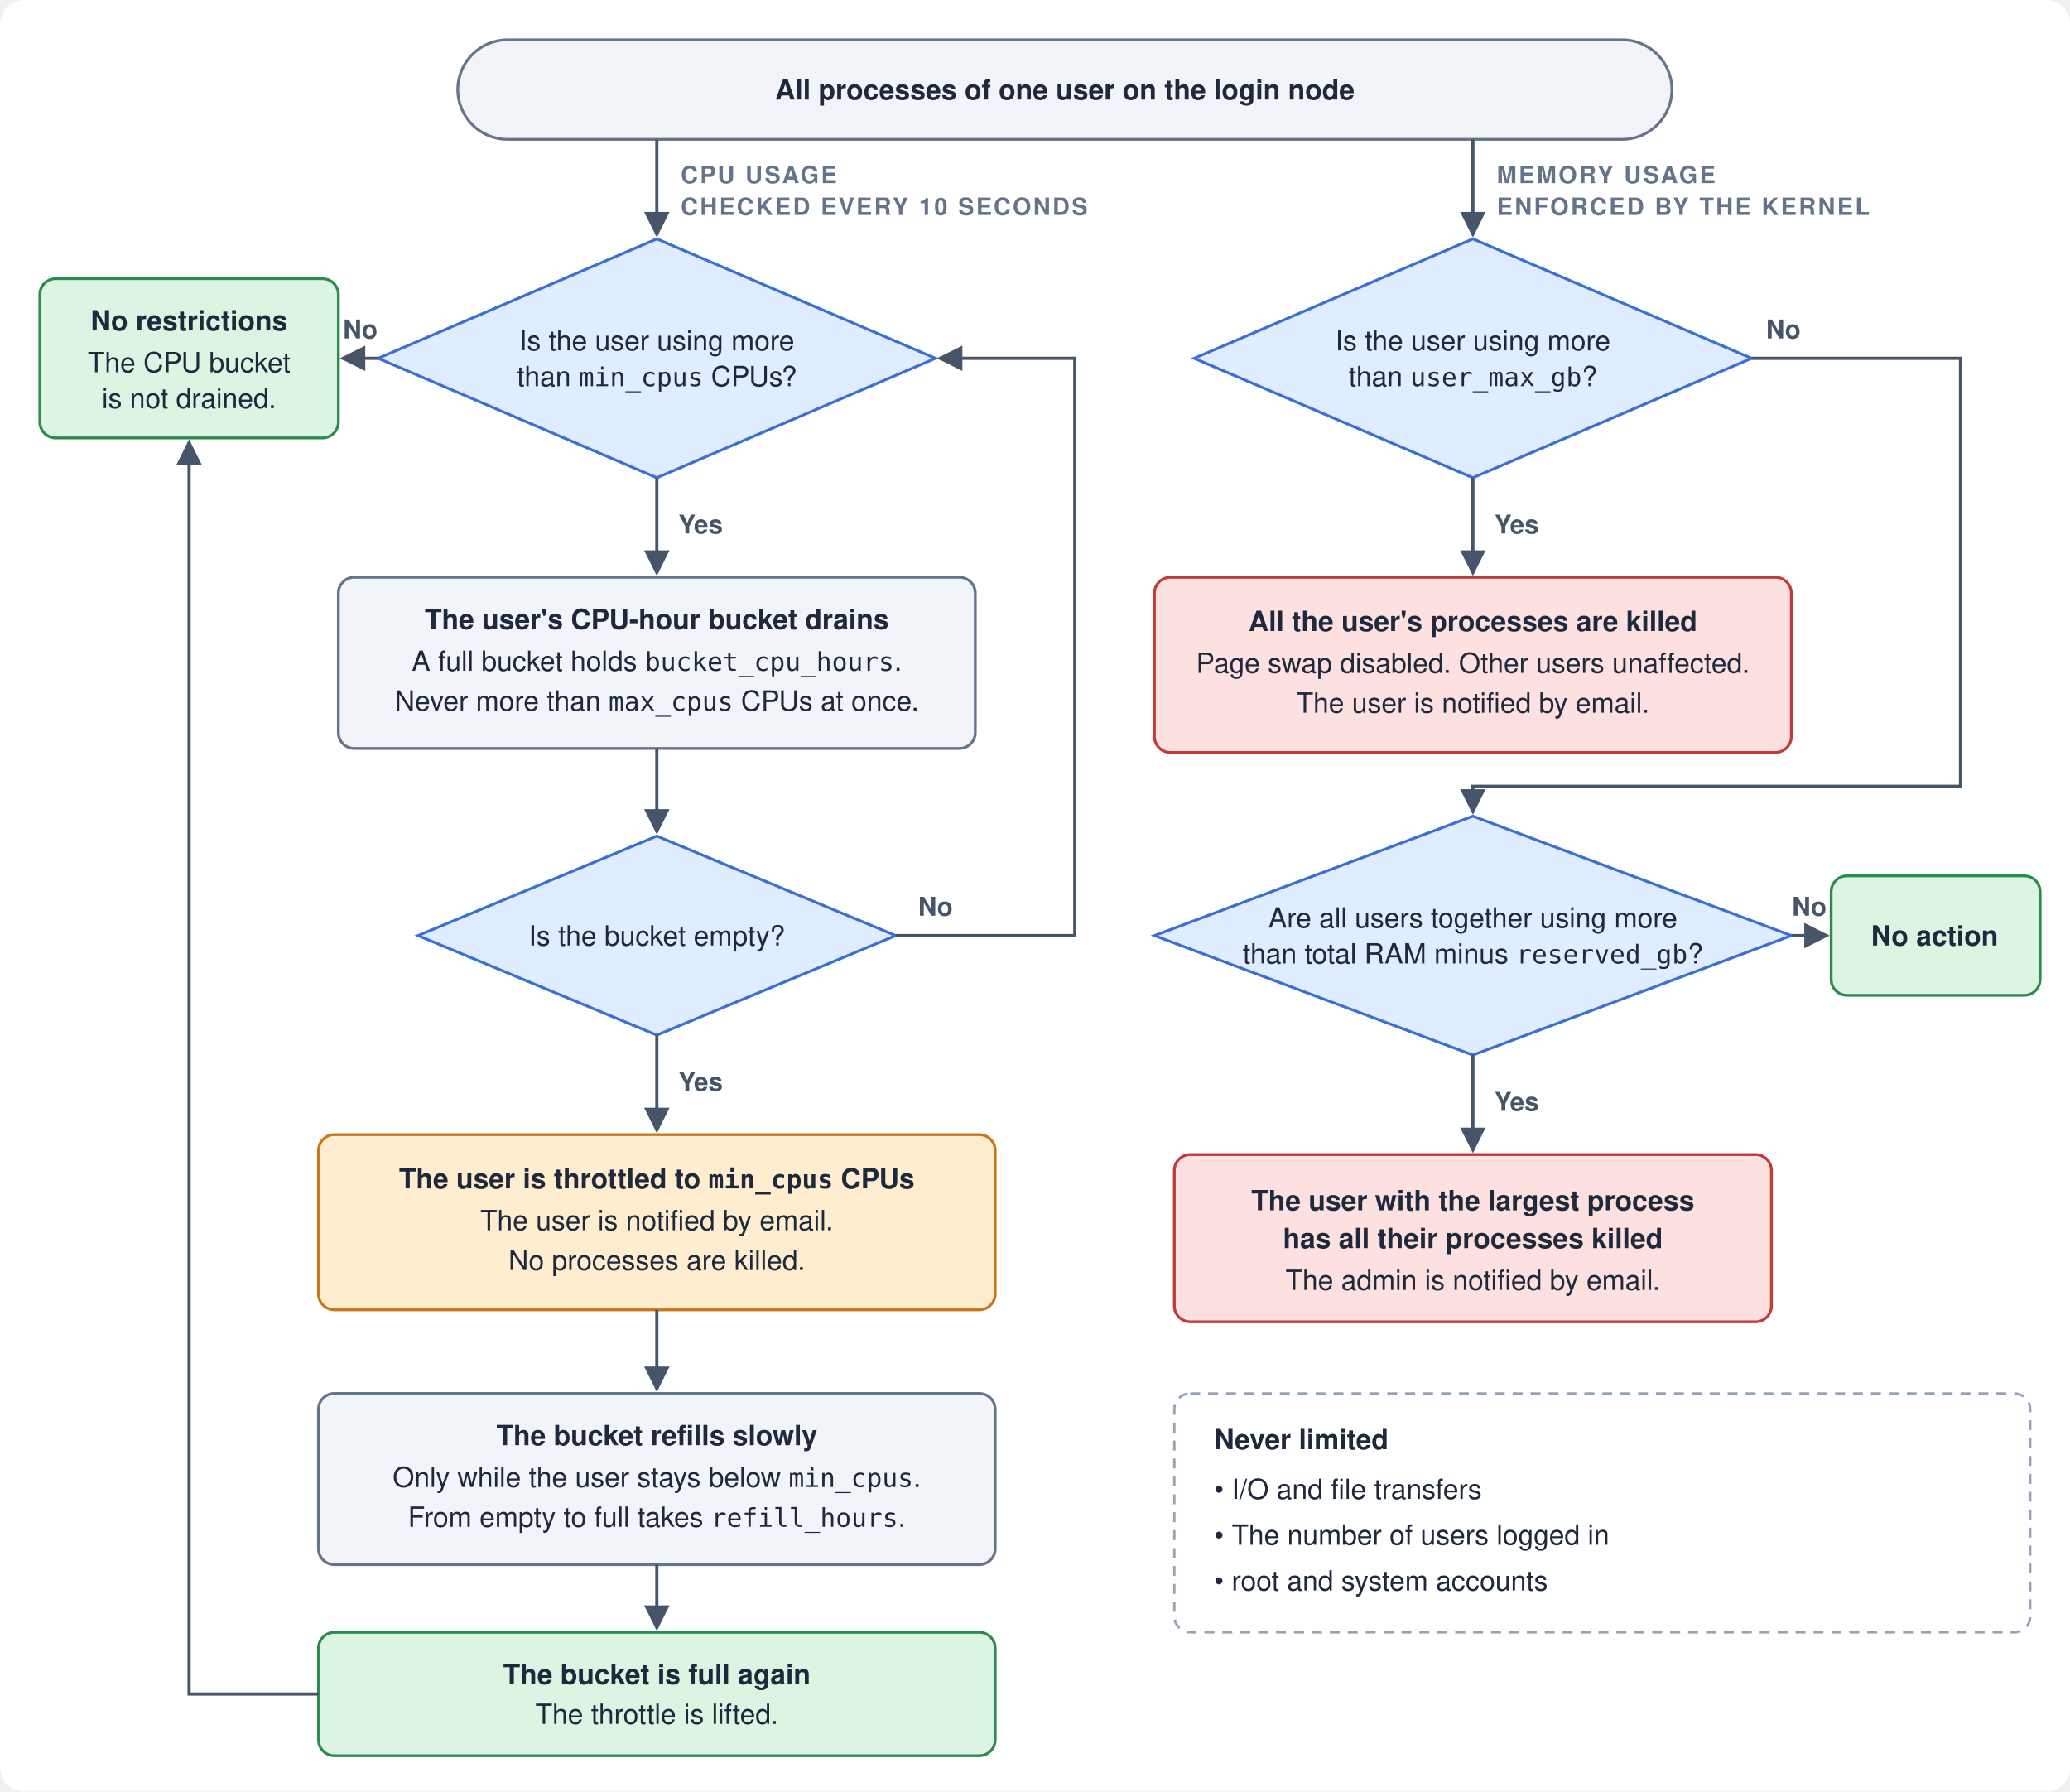
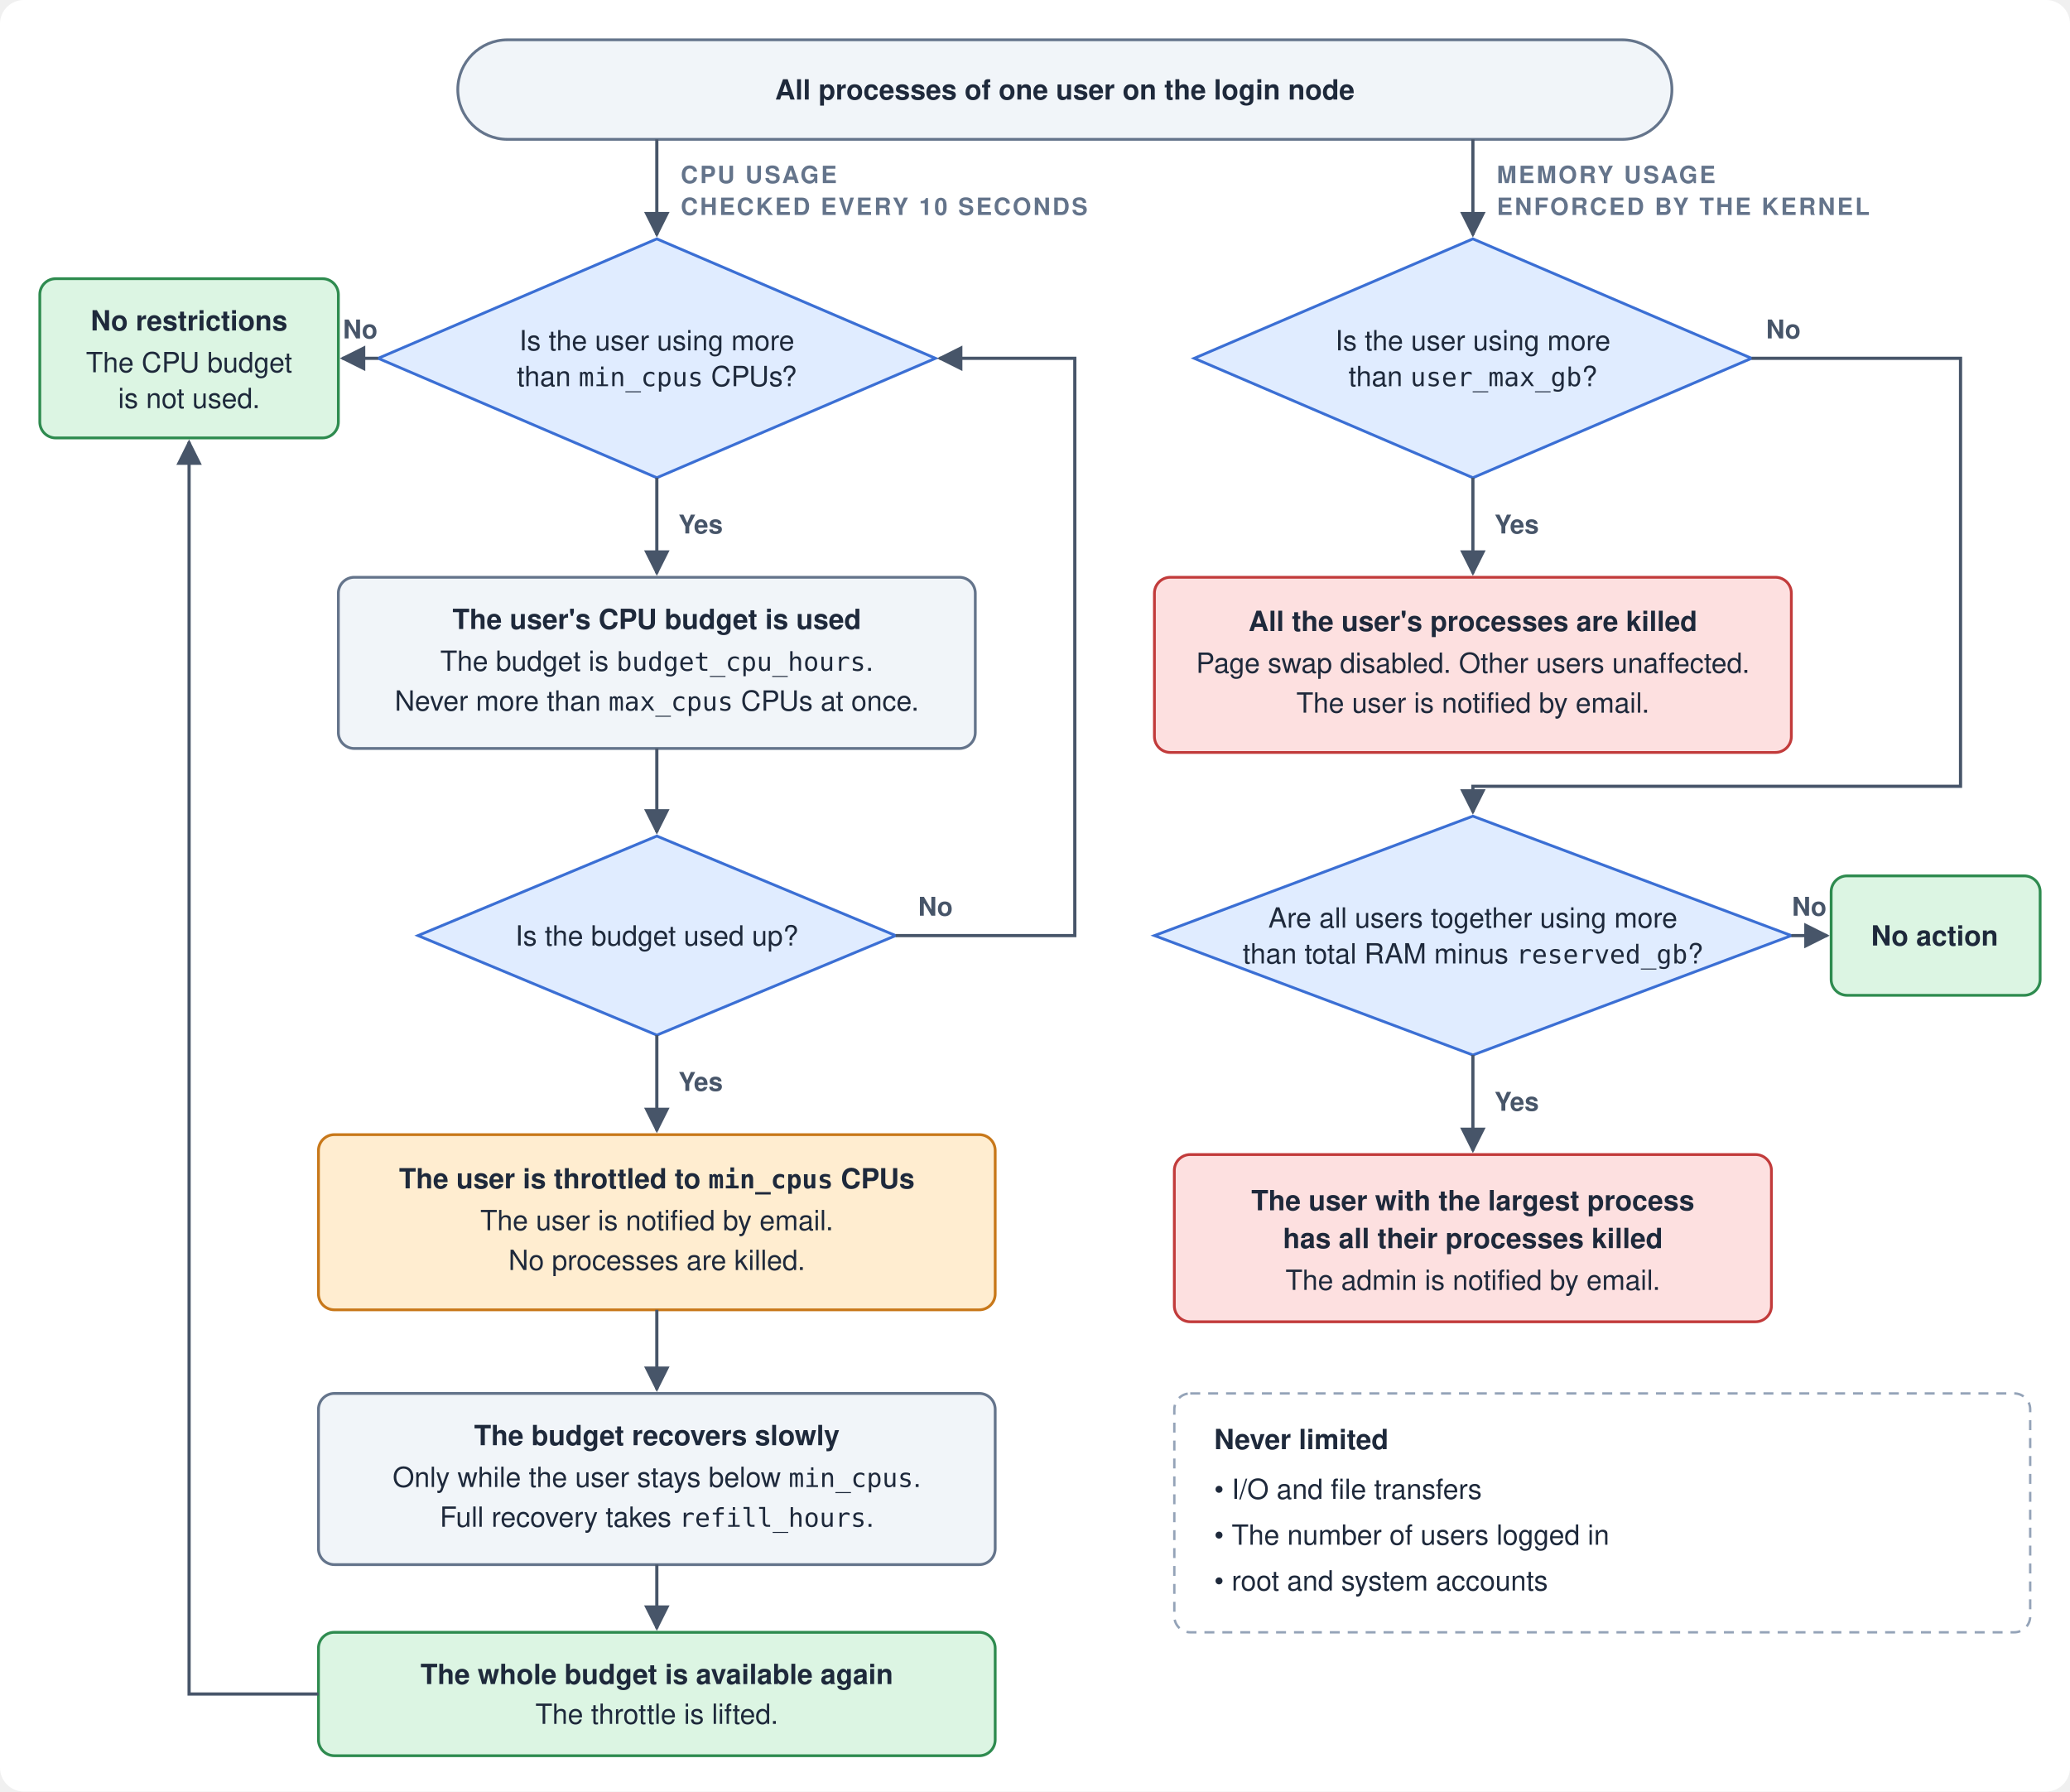
<svg xmlns="http://www.w3.org/2000/svg" viewBox="0 0 1040 900" font-family="system-ui, -apple-system, 'Segoe UI', Helvetica, Arial, sans-serif" font-size="14" text-anchor="middle">
  <defs>
    <marker id="arrow" viewBox="0 0 10 10" refX="9" refY="5" markerWidth="8" markerHeight="8" orient="auto-start-reverse">
      <path d="M0 0L10 5L0 10z" fill="#475569" />
    </marker>
    <style>
      .bg{fill:#ffffff}
      .line{fill:none;stroke:#475569;stroke-width:1.6;marker-end:url(#arrow)}
      .box{fill:#f1f5f9;stroke:#64748b;stroke-width:1.4}
      .ask{fill:#e0ecff;stroke:#3b6fd4;stroke-width:1.4}
      .ok{fill:#dcf5e3;stroke:#2e8b4f;stroke-width:1.4}
      .warn{fill:#ffedd0;stroke:#c8781a;stroke-width:1.4}
      .bad{fill:#fde0e0;stroke:#c23b3b;stroke-width:1.4}
      .note{fill:#ffffff;stroke:#94a3b8;stroke-width:1.2;stroke-dasharray:5 4}
      text{fill:#1e293b}
      .b{font-weight:600}
      .lane{font-size:12px;font-weight:700;letter-spacing:1px;fill:#64748b;text-anchor:start}
      .yn{font-size:13px;font-weight:600;fill:#475569}
      .left{text-anchor:start}
      .m{font-family:ui-monospace,Menlo,Consolas,monospace;font-size:13px}
    </style>
  </defs>
  <rect class="bg" width="1040" height="900" rx="12" />
  <rect class="box" x="230" y="20" width="610" height="50" rx="25" />
  <text class="b" x="535" y="50">All processes of one user on the login node</text>
  <path class="line" d="M330 70V118" />
  <path class="line" d="M740 70V118" />
  <text class="lane" x="342" y="92">CPU USAGE</text>
  <text class="lane" x="342" y="108">CHECKED EVERY 10 SECONDS</text>
  <text class="lane" x="752" y="92">MEMORY USAGE</text>
  <text class="lane" x="752" y="108">ENFORCED BY THE KERNEL</text>
  <path class="ask" d="M330 120L470 180L330 240L190 180z" />
  <text x="330" y="176">Is the user using more</text>
  <text x="330" y="194">than <tspan class="m">min_cpus</tspan> CPUs?</text>
  <path class="line" d="M190 180H172" />
  <text class="yn" x="181" y="170">No</text>
  <rect class="ok" x="20" y="140" width="150" height="80" rx="8" />
  <text class="b" x="95" y="166">No restrictions</text>
-   <text x="95" y="187">The CPU bucket</text>
-   <text x="95" y="205">is not drained.</text>
+   <text x="95" y="187">The CPU budget</text>
+   <text x="95" y="205">is not used.</text>
  <path class="line" d="M330 240V288" />
  <text class="yn" x="352" y="268">Yes</text>
  <rect class="box" x="170" y="290" width="320" height="86" rx="8" />
-   <text class="b" x="330" y="316">The user's CPU-hour bucket drains</text>
-   <text x="330" y="337">A full bucket holds <tspan class="m">bucket_cpu_hours</tspan>.</text>
+   <text class="b" x="330" y="316">The user's CPU budget is used</text>
+   <text x="330" y="337">The budget is <tspan class="m">budget_cpu_hours</tspan>.</text>
  <text x="330" y="357">Never more than <tspan class="m">max_cpus</tspan> CPUs at once.</text>
  <path class="line" d="M330 376V418" />
  <path class="ask" d="M330 420L450 470L330 520L210 470z" />
-   <text x="330" y="475">Is the bucket empty?</text>
+   <text x="330" y="475">Is the budget used up?</text>
  <path class="line" d="M450 470H540V180H472" />
  <text class="yn" x="470" y="460">No</text>
  <path class="line" d="M330 520V568" />
  <text class="yn" x="352" y="548">Yes</text>
  <rect class="warn" x="160" y="570" width="340" height="88" rx="8" />
  <text class="b" x="330" y="597">The user is throttled to <tspan class="m">min_cpus</tspan> CPUs</text>
  <text x="330" y="618">The user is notified by email.</text>
  <text x="330" y="638">No processes are killed.</text>
  <path class="line" d="M330 658V698" />
  <rect class="box" x="160" y="700" width="340" height="86" rx="8" />
-   <text class="b" x="330" y="726">The bucket refills slowly</text>
+   <text class="b" x="330" y="726">The budget recovers slowly</text>
  <text x="330" y="747">Only while the user stays below <tspan class="m">min_cpus</tspan>.</text>
-   <text x="330" y="767">From empty to full takes <tspan class="m">refill_hours</tspan>.</text>
+   <text x="330" y="767">Full recovery takes <tspan class="m">refill_hours</tspan>.</text>
  <path class="line" d="M330 786V818" />
  <rect class="ok" x="160" y="820" width="340" height="62" rx="8" />
-   <text class="b" x="330" y="846">The bucket is full again</text>
+   <text class="b" x="330" y="846">The whole budget is available again</text>
  <text x="330" y="866">The throttle is lifted.</text>
  <path class="line" d="M160 851H95V222" />
  <path class="ask" d="M740 120L880 180L740 240L600 180z" />
  <text x="740" y="176">Is the user using more</text>
  <text x="740" y="194">than <tspan class="m">user_max_gb</tspan>?</text>
  <path class="line" d="M740 240V288" />
  <text class="yn" x="762" y="268">Yes</text>
  <rect class="bad" x="580" y="290" width="320" height="88" rx="8" />
  <text class="b" x="740" y="317">All the user's processes are killed</text>
  <text x="740" y="338">Page swap disabled. Other users unaffected.</text>
  <text x="740" y="358">The user is notified by email.</text>
  <path class="line" d="M880 180H985V395H740V408" />
  <text class="yn" x="896" y="170">No</text>
  <path class="ask" d="M740 410L900 470L740 530L580 470z" />
  <text x="740" y="466">Are all users together using more</text>
  <text x="740" y="484">than total RAM minus <tspan class="m">reserved_gb</tspan>?</text>
  <path class="line" d="M900 470H918" />
  <text class="yn" x="909" y="460">No</text>
  <rect class="ok" x="920" y="440" width="105" height="60" rx="8" />
  <text class="b" x="972" y="475">No action</text>
  <path class="line" d="M740 530V578" />
  <text class="yn" x="762" y="558">Yes</text>
  <rect class="bad" x="590" y="580" width="300" height="84" rx="8" />
  <text class="b" x="740" y="608">The user with the largest process</text>
  <text class="b" x="740" y="627">has all their processes killed</text>
  <text x="740" y="648">The admin is notified by email.</text>
  <rect class="note" x="590" y="700" width="430" height="120" rx="8" />
  <text class="b left" x="610" y="728">Never limited</text>
  <text class="left" x="610" y="753">• I/O and file transfers</text>
  <text class="left" x="610" y="776">• The number of users logged in</text>
  <text class="left" x="610" y="799">• root and system accounts</text>
</svg>
